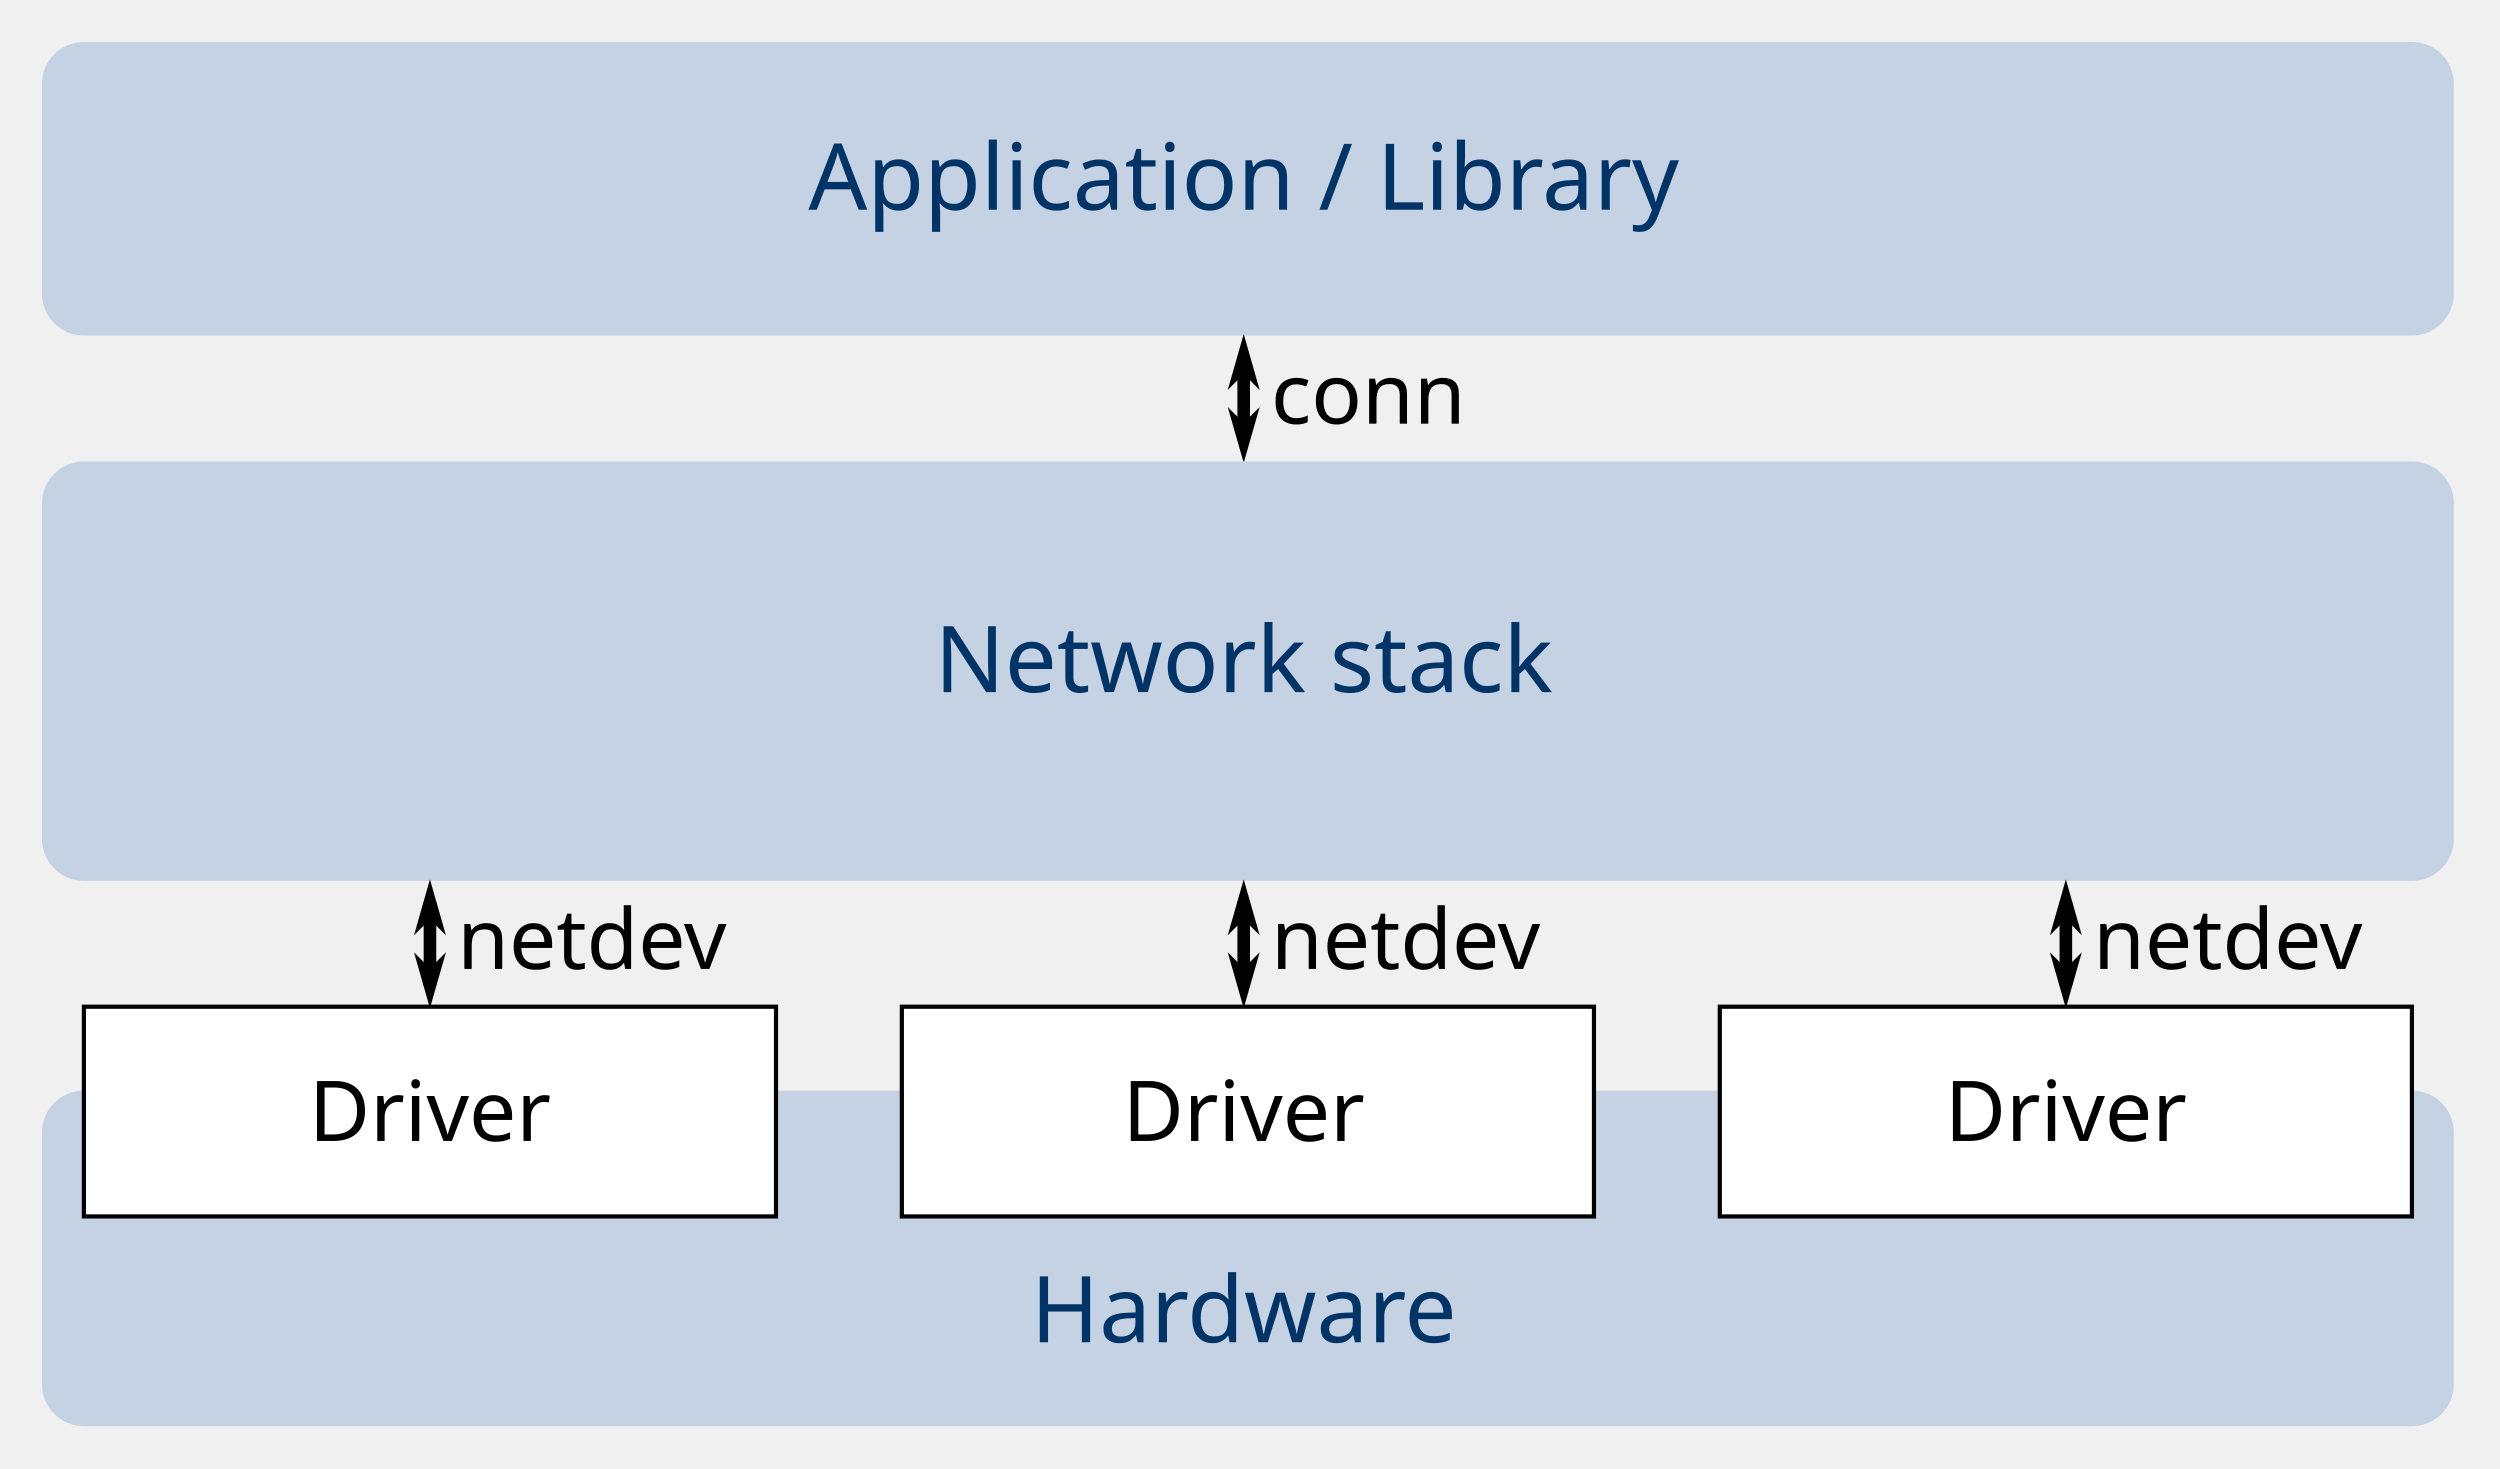
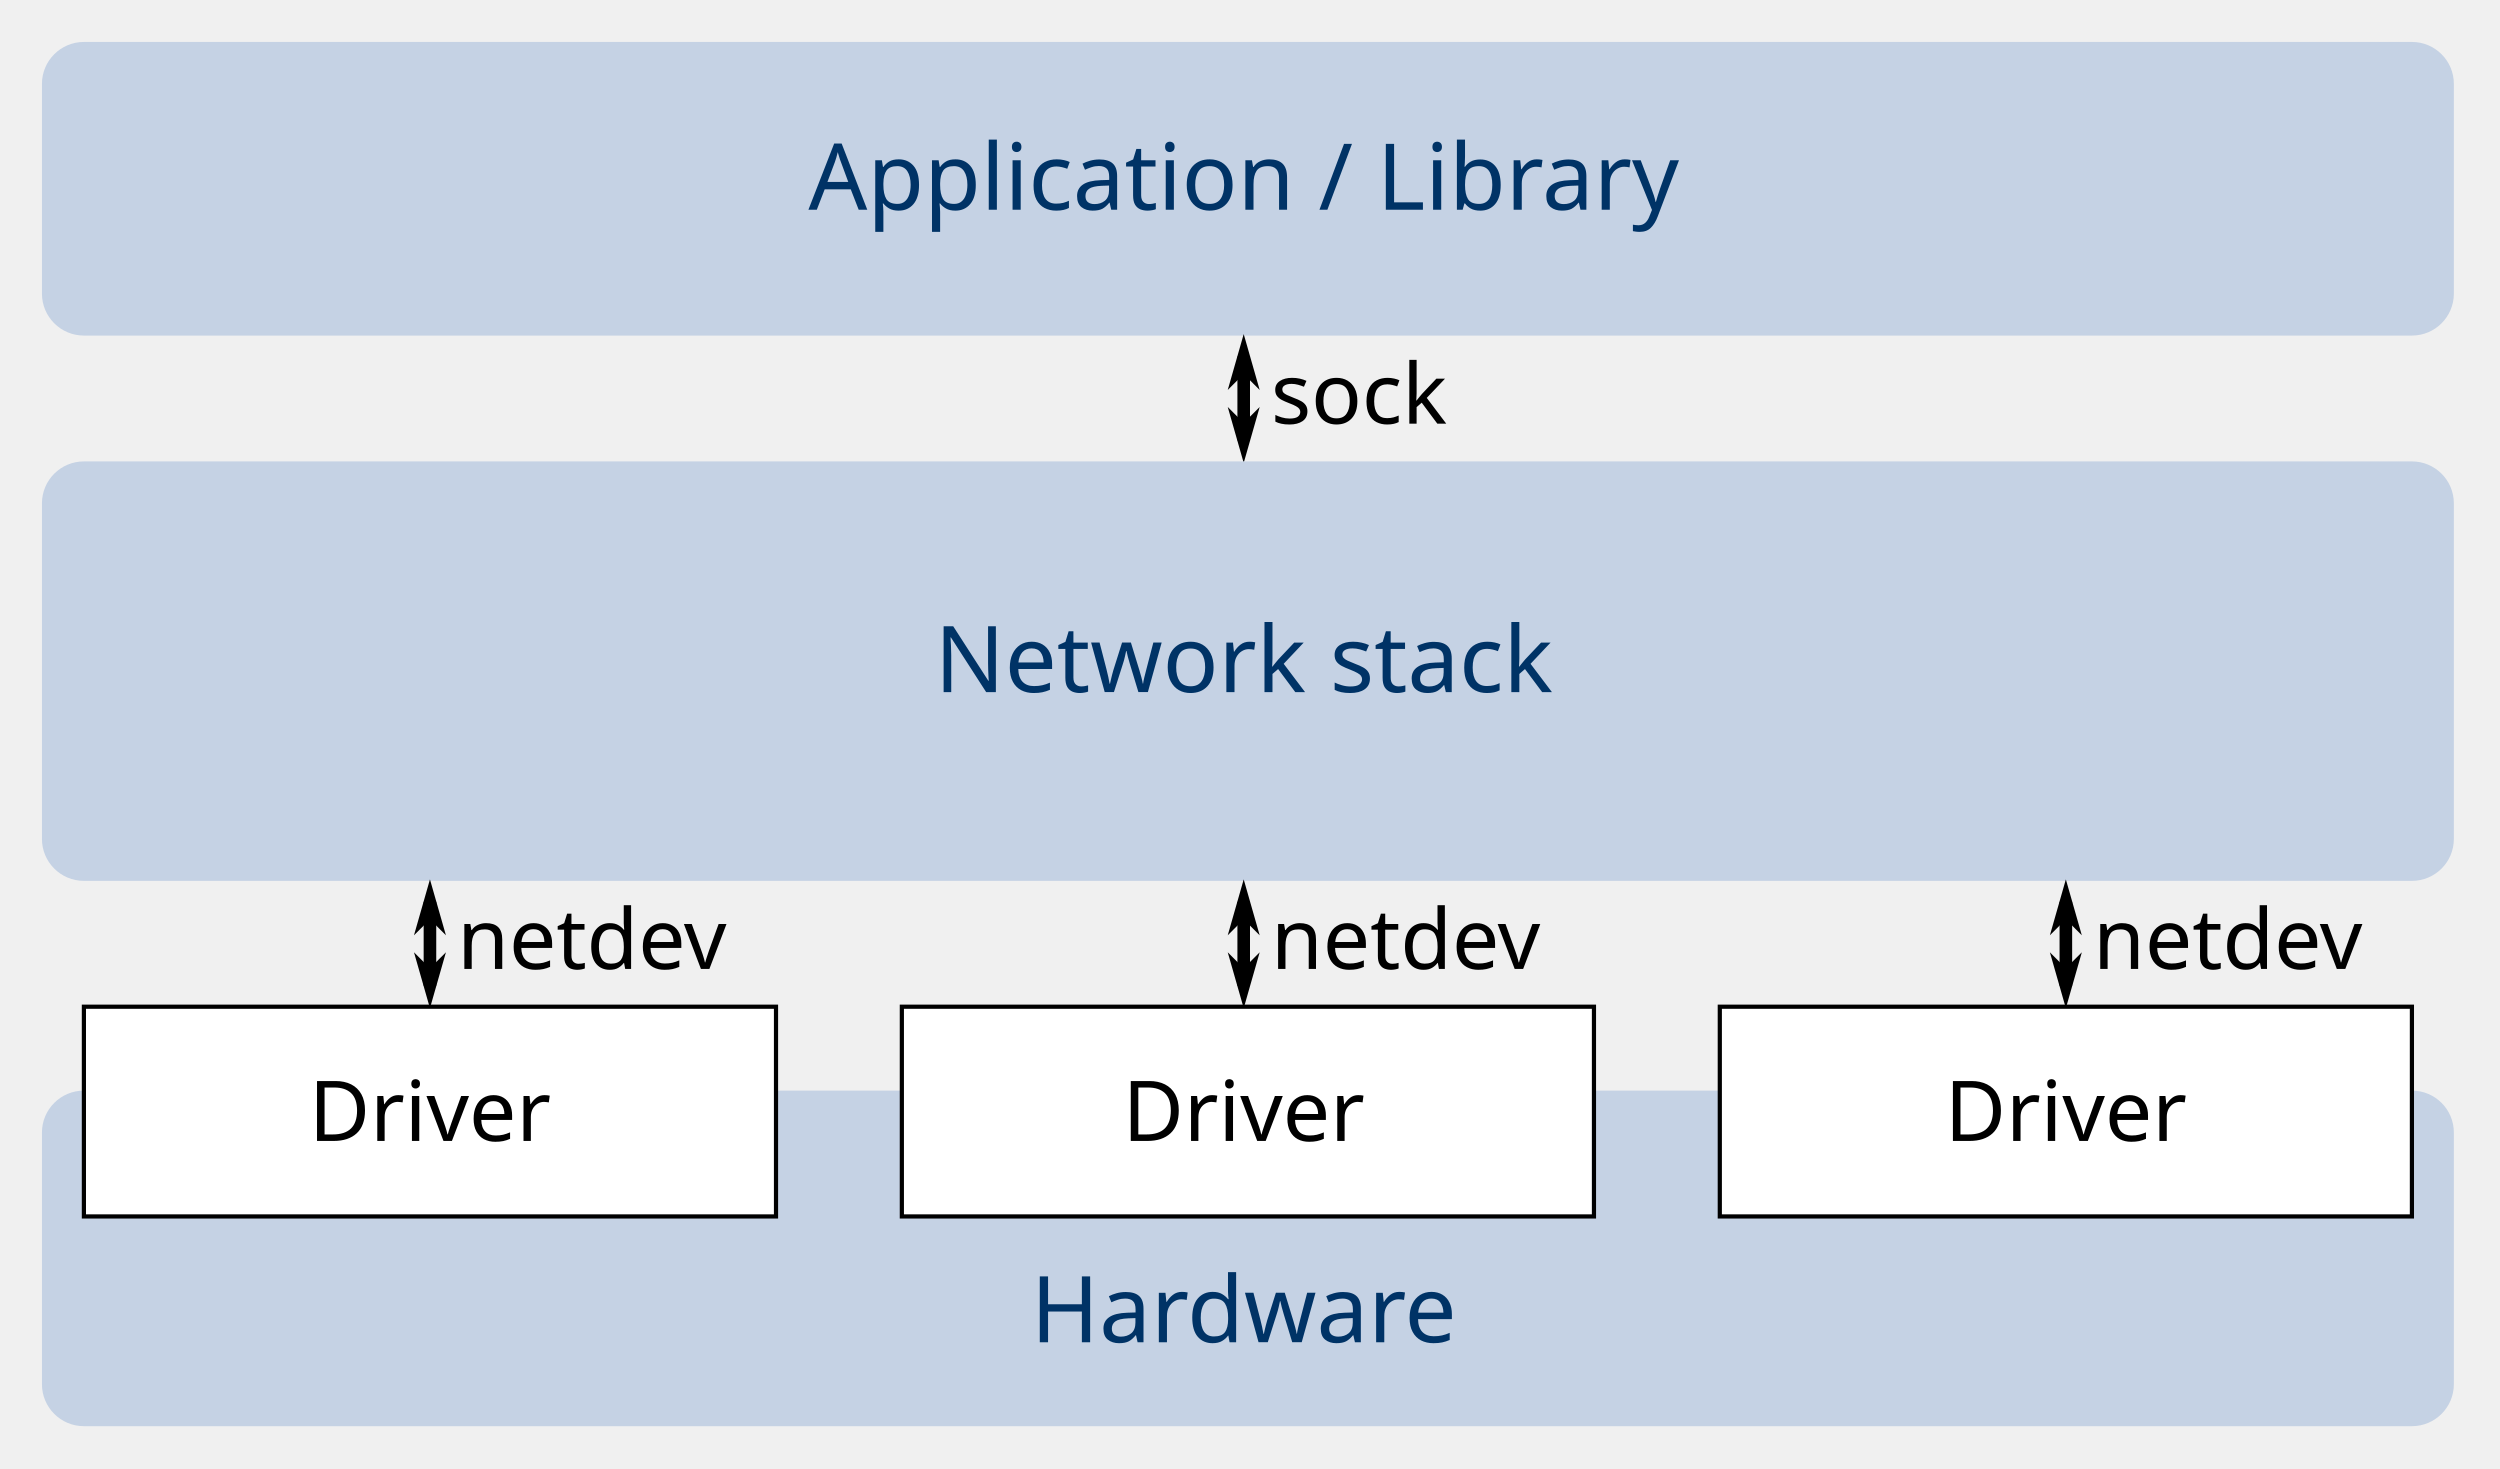
<svg xmlns="http://www.w3.org/2000/svg" version="1.1" width="298" height="175">
  <defs>
    <style type="text/css">
        .modbox-text {
          line-height: 125%;
          fill: #000000;
          font-family: 'CMU Sans Serif';
          font-size: 20px;
          text-anchor: middle;
        }
        .modbox {
          fill: #ffffff;
          stroke: #000000;
          stroke-miterlimit: 4;
          stroke-width: 1;
        }
        .thread .modbox {
          fill: #cccccc;
        }
        rect.thread {
          fill: #cccccc;
        }
        .outer-text {
          line-height: 125%;
          fill: #003366;
          font-family: 'CMU Sans Serif';
          font-size: 22px;
          text-anchor: middle;
        }
        .outer-text-netapi {
          line-height: 125%;
          fill: #000000;
          font-family: 'CMU Sans Serif';
          font-size: 20px;
          text-anchor: start;
        }
        .outer-stroke {
          fill: #C5D2E4;
          stroke: none;
        }
-         #gnrc-detail-conn {
+         #gnrc-detail-sock {
          fill: none;
-           stroke: url(#outer-gradient-conn);
+           stroke: url(#outer-gradient-sock);
          stroke-linejoin: miter;
          stroke-miterlimit: 4;
          stroke-width: 3;
        }
        #gnrc-detail-netdev {
          fill: none;
          stroke: url(#outer-gradient-netdev);
          stroke-linejoin: miter;
          stroke-miterlimit: 4;
          stroke-width: 3;
        }
        .outer-stroke-dashed {
          fill: none;
          stroke: #000000;
          stroke-dasharray: 9, 9;
          stroke-linejoin: miter;
          stroke-miterlimit: 4;
          stroke-width: 3;
        }
        .outer-stroke-dotted {
          fill: none;
          stroke: #000000;
          stroke-dasharray: 1, 5;
          stroke-linejoin: miter;
          stroke-miterlimit: 4;
          stroke-width: 3;
        }
        .outer-stroke-arrow {
          fill: none;
          marker-start: url(#arrow-start);
          marker-end: url(#arrow-end);
          stroke: #000000;
          stroke-linejoin: miter;
          stroke-miterlimit: 4;
          stroke-width: 3;
        }
        .outer-arrow-head {
          fill: #000000;
          fill-rule: evenodd;
          stroke: #000000;
          stroke-width: 1pt;
        }
    </style>
-     <linearGradient id="outer-gradient-conn" x1="0%" y1="0%" x2="0%" y2="100%">
+     <linearGradient id="outer-gradient-sock" x1="0%" y1="0%" x2="0%" y2="100%">
      <stop style="stop-color: #000000; stop-opacity: 0;" offset="0" />
      <stop style="stop-color: #000000; stop-opacity: 0;" offset="0.1" />
      <stop style="stop-color: #000000; stop-opacity: 1;" offset="0.9" />
      <stop style="stop-color: #000000; stop-opacity: 1;" offset="1" />
    </linearGradient>
    <linearGradient id="outer-gradient-netdev" x1="0%" y1="0%" x2="0%" y2="100%">
      <stop style="stop-color: #000000; stop-opacity: 1;" offset="0" />
      <stop style="stop-color: #000000; stop-opacity: 1;" offset="0.1" />
      <stop style="stop-color: #000000; stop-opacity: 0;" offset="0.9" />
      <stop style="stop-color: #000000; stop-opacity: 0;" offset="1" />
    </linearGradient>
    <marker style="overflow: visible" id="arrow-start" orient="auto">
      <path class="outer-arrow-head" d="M 0,0 5,-5 -12.5,0 5,5 0,0 z" transform="matrix(0.2,0,0,0.2,1.2,0)" />
    </marker>
    <marker style="overflow: visible" id="arrow-end" orient="auto">
      <path class="outer-arrow-head" d="M 0,0 5,-5 -12.5,0 5,5 0,0 z" transform="matrix(-0.2,0,0,-0.2,-1.2,0)" />
    </marker>
  </defs>
  <g id="gnrc-detail" transform="translate(5,0) scale(0.5)">
    <g id="application-border">
      <rect id="application-border-box" class="outer-stroke" x="0" y="10" width="575" height="70" rx="10" ry="10" />
      <text id="application-border-label" class="outer-text" x="286.5" y="50">
        <tspan>Application / Library</tspan>
      </text>
    </g>
-     <g id="gnrc-conn-tcp">
-       <path id="conn-tcp-arrow" d="m 286.5,85 0,20" class="outer-stroke-arrow" />
-       <text id="conn-tcp-label" class="outer-text-netapi" x="293" y="101">
-         <tspan>conn</tspan>
+     <g id="gnrc-sock-tcp">
+       <path id="sock-tcp-arrow" d="m 286.5,85 0,20" class="outer-stroke-arrow" />
+       <text id="sock-tcp-label" class="outer-text-netapi" x="293" y="101">
+         <tspan>sock</tspan>
      </text>
    </g>
    <g id="stack-border">
      <rect id="sys-net-border" class="outer-stroke" x="0" y="110" width="575" height="100" rx="10" ry="10" />
      <text id="hardware-border-label" class="outer-text" x="286.5" y="165">
        <tspan>Network stack</tspan>
      </text>
    </g>
    <g id="hardware-border">
      <rect id="hardware-border-box" class="outer-stroke" x="0" y="260" width="575" height="80" rx="10" ry="10" />
      <text id="hardware-border-label" class="outer-text" x="286.5" y="320">
        <tspan>Hardware</tspan>
      </text>
      <g id="gnrc-netdev-1">
        <path id="netdev-1-arrow" d="m 92.5,215 0,20" class="outer-stroke-arrow" />
        <text id="netdev-1-label" class="outer-text-netapi" x="99" y="231">
          <tspan>netdev</tspan>
        </text>
        <rect id="netdev-1-drive-box" class="modbox" x="10" y="240" width="165" height="50" />
        <text id="netdev-1-driver-label" class="modbox-text" x="92.5" y="272">
          <tspan>Driver</tspan>
        </text>
      </g>
      <g id="gnrc-netdev-2">
        <path id="netdev-2-arrow" d="m 286.5,215 0,20" class="outer-stroke-arrow" />
        <text id="netdev-2-label" class="outer-text-netapi" x="293" y="231">
          <tspan>netdev</tspan>
        </text>
        <rect id="netdev-2-drive-box" class="modbox" x="205" y="240" width="165" height="50" />
        <text id="netdev-2-driver-label" class="modbox-text" x="286.5" y="272">
          <tspan>Driver</tspan>
        </text>
      </g>
      <g id="gnrc-netdev-3">
        <path id="netdev-3-arrow" d="m 482.5,215 0,20" class="outer-stroke-arrow" />
        <text id="netdev-3-label" class="outer-text-netapi" x="489" y="231">
          <tspan>netdev</tspan>
        </text>
        <rect id="netdev-3-drive-box" class="modbox" x="400" y="240" width="165" height="50" />
        <text id="netdev-3-driver-label" class="modbox-text" x="482.5" y="272">
          <tspan>Driver</tspan>
        </text>
      </g>
    </g>
  </g>
</svg>
